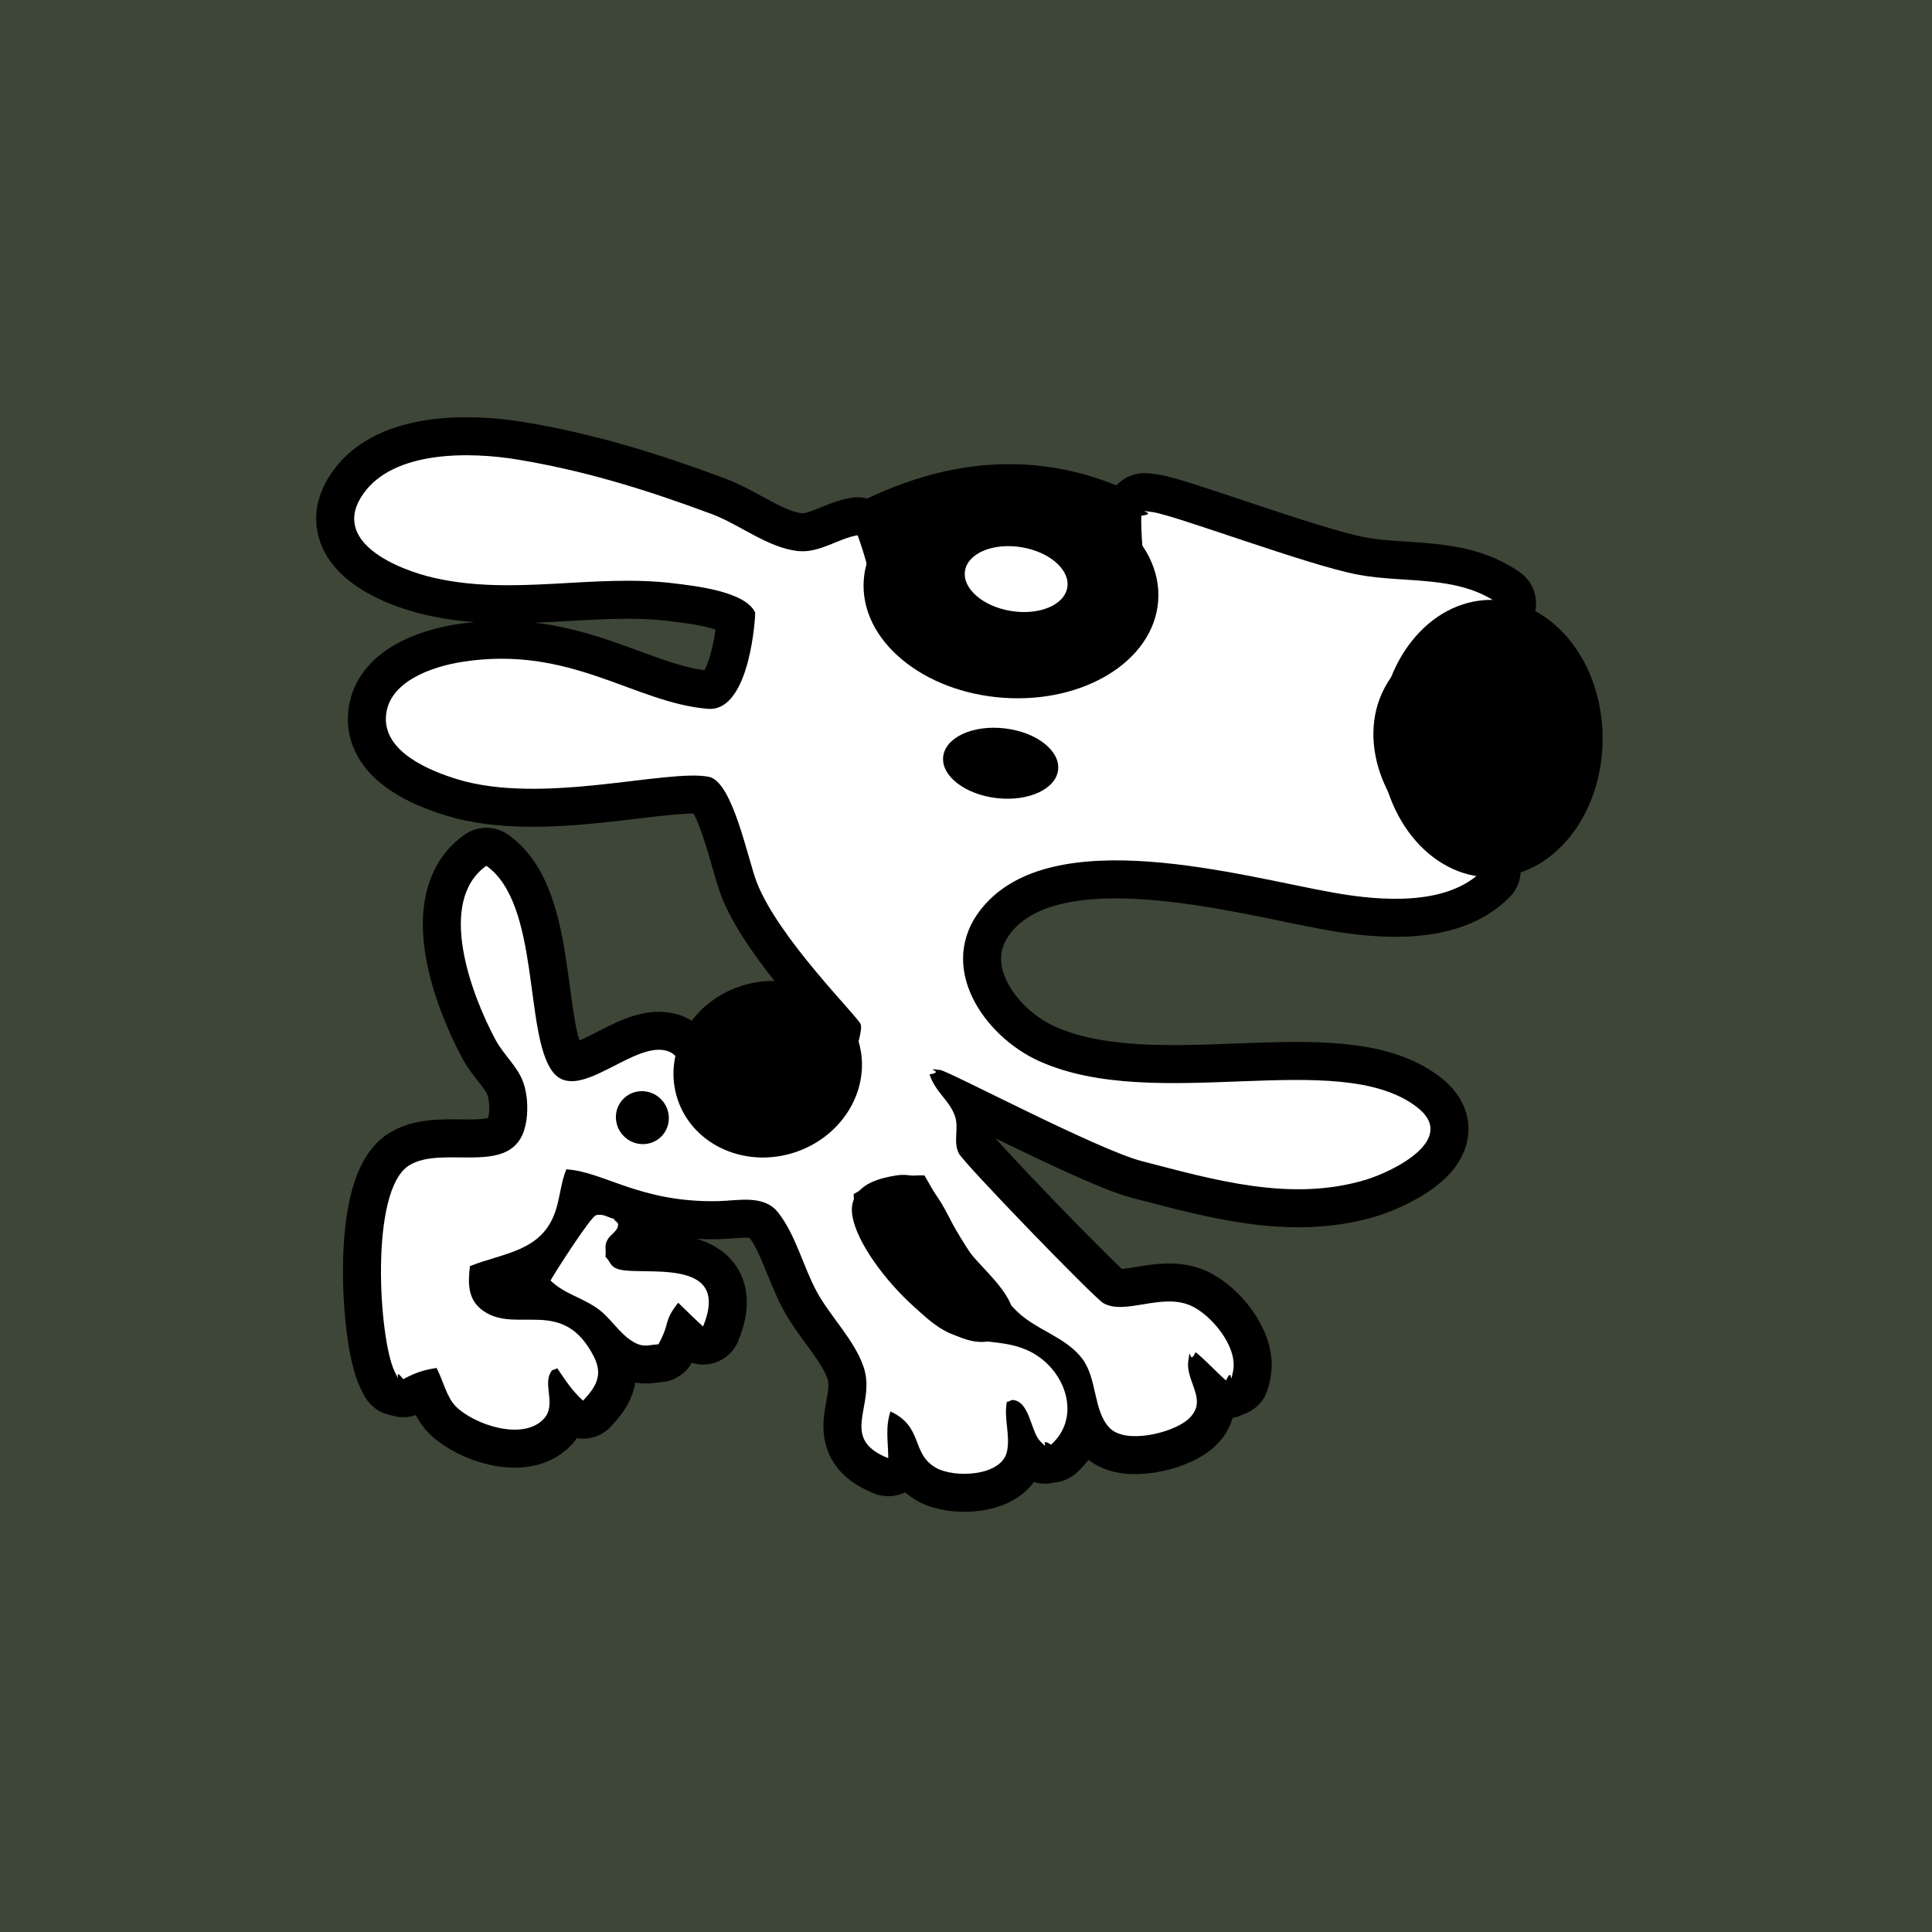
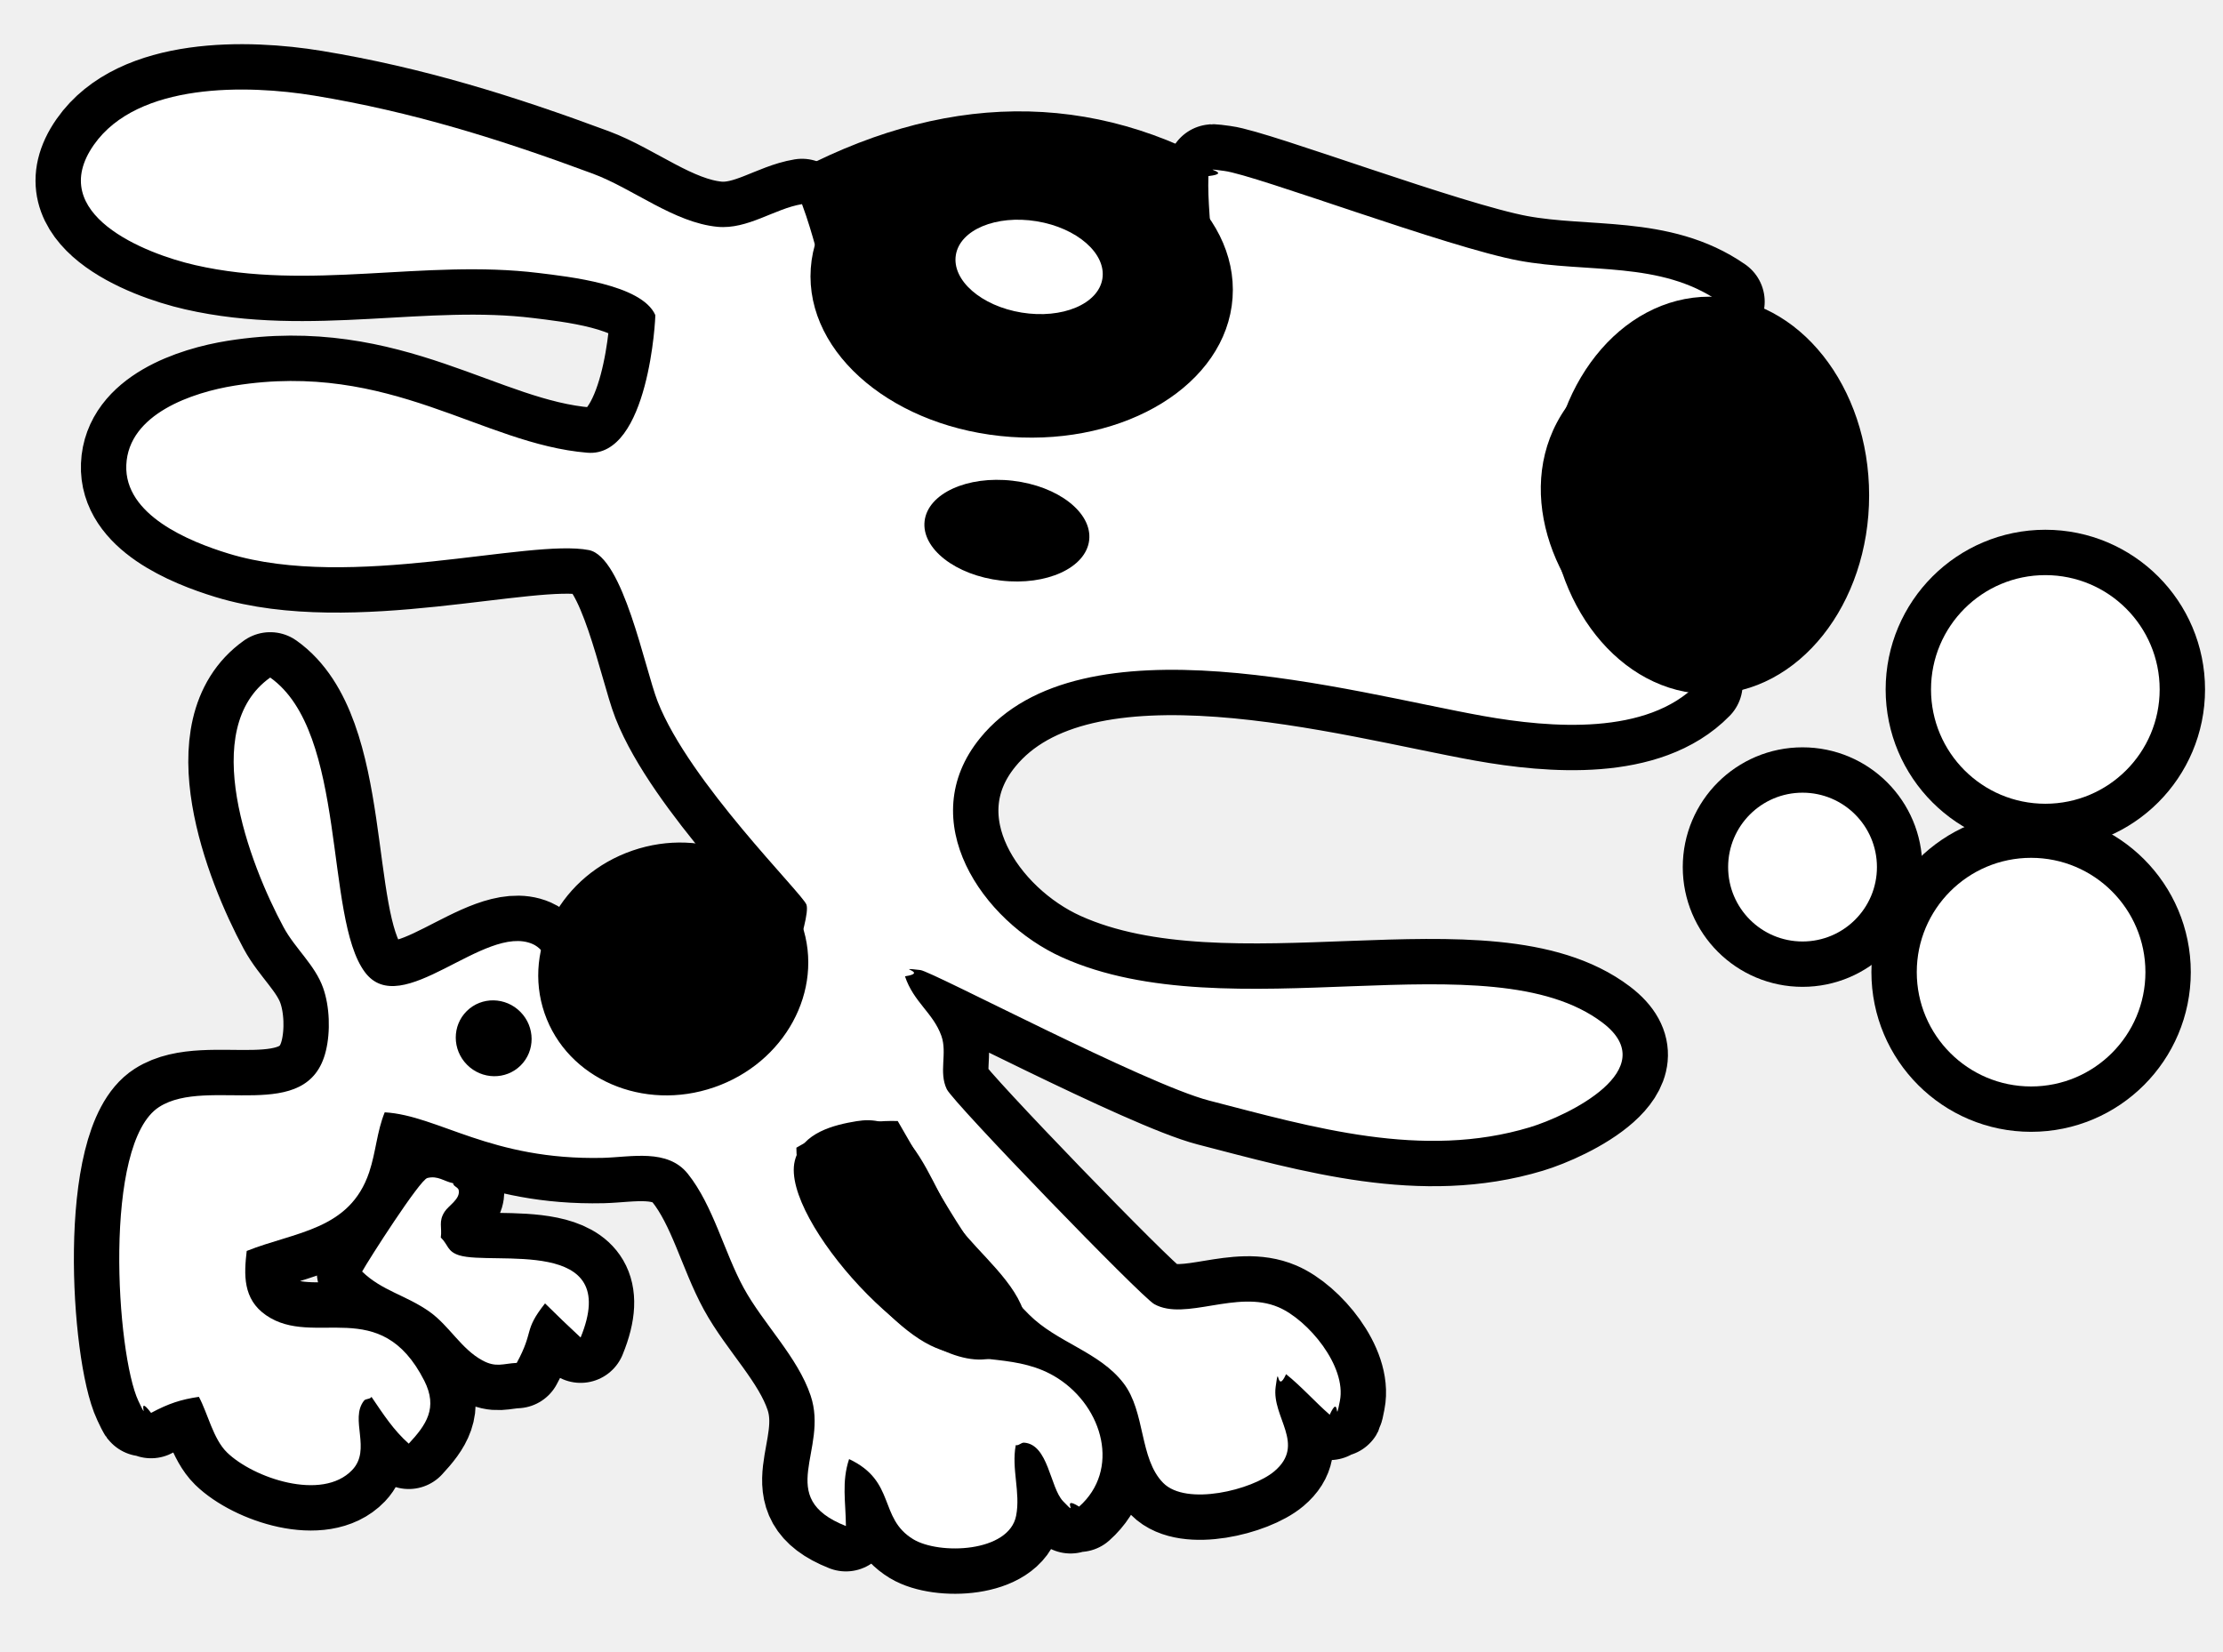
- <svg xmlns="http://www.w3.org/2000/svg" viewBox="-22 13 305 305" role="img" aria-labelledby="titulo">
-   <rect x="-22" y="13" width="305" height="305" fill="#3e4637" />
-   <g id="contorno" fill="#000" stroke="#000" stroke-width="12" stroke-linejoin="round">
+ <svg xmlns="http://www.w3.org/2000/svg" viewBox="25 75 245 182" role="img" aria-labelledby="titulo">
+   <g id="contorno" fill="#000" stroke="#000" stroke-width="10" stroke-linejoin="round">
    <path d="M113.39 97.5C115.96 104.42 115.41 108.44 121.38 114.11C130.67 122.96 150.81 124.12 157.13 111.08C159.73 105.72 157.99 99.98 158.18 94.41C161.18 94.06 156.58 93.39 159.93 93.84C163.45 94.3 184.58 102.28 192.42 103.73C199.92 105.12 208 103.73 214.49 108.25C209.87 112.05 203.18 113.57 198.84 118.38C191.53 126.45 195 138.4 202.62 144.95C205.4 147.35 209.01 148.56 212.06 150.4C206.52 156.08 195.97 155.25 188.49 153.92C173.82 151.3 144.14 142.68 133.02 156.35C125.62 165.44 133.26 176.56 142.06 180.52C160.5 188.83 189.21 178.29 201.63 187.73C208.4 192.88 197.75 198 193.6 199.25C181.76 202.82 169.69 199.26 158.24 196.3C151.29 194.5 127.73 182.07 126.44 181.92C123.25 181.55 127.52 182.18 124.74 182.61C125.69 185.46 127.84 186.63 128.75 189.17C129.43 191.1 128.43 193.16 129.35 195.06C130.09 196.57 150.73 217.91 152.21 218.74C155.63 220.65 161.29 217.11 165.9 219.08C169.16 220.47 173.43 225.58 172.67 229.41C172.08 232.43 172.71 228.39 171.55 230.93C169.99 229.58 168.45 227.83 166.74 226.46C165.66 228.85 165.99 224.89 165.59 227.87C165.14 231.22 168.97 234.19 165.44 237.17C162.99 239.23 155.74 241.02 153.2 238.45C150.55 235.77 151.26 230.62 148.82 227.45C146.16 223.98 141.48 222.98 138.39 219.87C131.98 213.42 128.4 206.18 123.94 198.56C120.03 198.44 116.12 199.51 112.77 201.5C112.68 208.09 121.8 220.96 128.14 223.56C132.61 225.4 137.27 224.17 141.56 226.9C146.61 230.13 148.47 237.03 143.93 241.06C141.73 239.68 144.11 242.51 142.15 240.45C140.72 238.94 140.55 234.19 137.86 234.01C137.55 233.99 137.25 234.38 136.95 234.28C136.45 236.89 137.49 239.49 136.99 242.06C136.2 246.13 128.5 246.39 125.64 244.65C121.8 242.31 123.79 238.27 118.58 235.82C117.74 238.34 118.21 240.53 118.23 243.2C110.26 240.05 116.38 234.87 114.34 228.82C112.91 224.56 109.11 220.89 106.96 216.95C104.81 213.01 103.61 207.89 100.81 204.38C98.57 201.57 94.55 202.54 91.43 202.62C79.06 202.9 73.31 197.94 67.4 197.6C66.53 199.74 66.44 201.94 65.69 204.2C63.54 210.61 57.5 210.76 52.19 212.88C51.89 215.46 51.74 218.19 54.33 219.97C59.64 223.63 66.9 217.62 71.76 227.18C73.29 230.2 71.96 232.06 70.05 234.12C68.38 232.64 67.28 230.93 65.94 228.96C65.81 229.24 65.31 229.14 65.12 229.38C63.5 231.43 65.98 234.77 63.81 237.03C60.5 240.5 52.91 237.91 50.01 235.08C48.49 233.59 47.9 230.78 46.92 228.96C44.95 229.25 43.59 229.69 41.65 230.73C39.88 228.39 41.61 232.28 40.26 229.43C37.83 224.3 36.3 201.01 42.54 197.01C47.91 193.57 58.94 199.07 60.92 190.81C61.43 188.7 61.34 185.93 60.61 183.88C59.73 181.38 57.51 179.53 56.26 177.21C52.44 170.13 46.84 155.32 54.78 149.68C63.31 155.72 60.73 176.1 65.2 182.13C69.23 187.59 78.4 176.73 83.7 179.05C86.45 180.26 86.78 186.33 88.35 188.77C93.54 196.79 105.24 196.11 109.77 187.85C110.76 186.04 114.43 176.22 113.88 174.71C113.42 173.46 100.97 161.23 97.48 152.32C96.05 148.66 93.68 136.37 89.9 135.63C83.28 134.34 63.66 140.14 50.2 136.02C45.82 134.68 38.69 131.76 38.92 126.26C39.15 120.6 46.25 118.24 50.88 117.5C68.06 114.76 78.06 123.94 89.74 124.9C96.52 125.45 97.27 109.83 97.22 109.72C95.71 106.33 87.59 105.49 84.37 105.09C71.74 103.54 59.12 107.11 46.51 104.22C40.94 102.95 30.01 98.59 35.34 90.97C40.18 84.05 52.28 84.33 59.64 85.54C70.4 87.31 80.09 90.34 90.33 94.14C94.79 95.8 99.28 99.54 104.08 100C107.41 100.31 110.38 97.99 113.39 97.5Z" />
    <path d="M74.95 205.42C74.91 205.73 75.48 205.85 75.55 206.16C75.77 207.15 74.43 207.87 74 208.56C73.3 209.64 73.74 210.29 73.58 211.4C74.42 212.21 74.27 212.94 75.61 213.36C79.33 214.52 93.6 211.18 88.99 222.42C87.79 221.31 86.29 219.87 85.07 218.66C82.65 221.72 83.91 221.62 81.95 225.22C80.44 225.29 79.68 225.77 78.16 224.94C75.83 223.68 74.5 221.11 72.34 219.58C69.77 217.76 67.1 217.28 64.91 215.15C65.61 213.88 71.26 205.05 72.1 204.84C73.26 204.55 73.93 205.21 74.95 205.42Z" />
+     <circle cx="250.42" cy="150.99" r="12.6" />
+     <circle cx="223.66" cy="170.57" r="8.2" />
+     <circle cx="248.85" cy="182.15" r="12.6" />
  </g>
  <g id="banda">
-     <path d="M114.2 98.8Q137.6 86 158.2 98.3" fill="none" stroke="#000" stroke-width="12" stroke-linecap="round" />
+     <path d="M114.2 98.8Q137.6 86 158.2 98.3" fill="none" stroke="#000" stroke-width="10" stroke-linecap="round" />
  </g>
  <g id="relleno">
    <path d="M113.39 97.5C115.96 104.42 115.41 108.44 121.38 114.11C130.67 122.96 150.81 124.12 157.13 111.08C159.73 105.72 157.99 99.98 158.18 94.41C161.18 94.06 156.58 93.39 159.93 93.84C163.45 94.3 184.58 102.28 192.42 103.73C199.92 105.12 208 103.73 214.49 108.25C209.87 112.05 203.18 113.57 198.84 118.38C191.53 126.45 195 138.4 202.62 144.95C205.4 147.35 209.01 148.56 212.06 150.4C206.52 156.08 195.97 155.25 188.49 153.92C173.82 151.3 144.14 142.68 133.02 156.35C125.62 165.44 133.26 176.56 142.06 180.52C160.5 188.83 189.21 178.29 201.63 187.73C208.4 192.88 197.75 198 193.6 199.25C181.76 202.82 169.69 199.26 158.24 196.3C151.29 194.5 127.73 182.07 126.44 181.92C123.25 181.55 127.52 182.18 124.74 182.61C125.69 185.46 127.84 186.63 128.75 189.17C129.43 191.1 128.43 193.16 129.35 195.06C130.09 196.57 150.73 217.91 152.21 218.74C155.63 220.65 161.29 217.11 165.9 219.08C169.16 220.47 173.43 225.58 172.67 229.41C172.08 232.43 172.71 228.39 171.55 230.93C169.99 229.58 168.45 227.83 166.74 226.46C165.66 228.85 165.99 224.89 165.59 227.87C165.14 231.22 168.97 234.19 165.44 237.17C162.99 239.23 155.74 241.02 153.2 238.45C150.55 235.77 151.26 230.62 148.82 227.45C146.16 223.98 141.48 222.98 138.39 219.87C131.98 213.42 128.4 206.18 123.94 198.56C120.03 198.44 116.12 199.51 112.77 201.5C112.68 208.09 121.8 220.96 128.14 223.56C132.61 225.4 137.27 224.17 141.56 226.9C146.61 230.13 148.47 237.03 143.93 241.06C141.73 239.68 144.11 242.51 142.15 240.45C140.72 238.94 140.55 234.19 137.86 234.01C137.55 233.99 137.25 234.38 136.95 234.28C136.45 236.89 137.49 239.49 136.99 242.06C136.2 246.13 128.5 246.39 125.64 244.65C121.8 242.31 123.79 238.27 118.58 235.82C117.74 238.34 118.21 240.53 118.23 243.2C110.26 240.05 116.38 234.87 114.34 228.82C112.91 224.56 109.11 220.89 106.96 216.95C104.81 213.01 103.61 207.89 100.81 204.38C98.57 201.57 94.55 202.54 91.43 202.62C79.06 202.9 73.31 197.94 67.4 197.6C66.53 199.74 66.44 201.94 65.69 204.2C63.54 210.61 57.5 210.76 52.19 212.88C51.89 215.46 51.74 218.19 54.33 219.97C59.64 223.63 66.9 217.62 71.76 227.18C73.29 230.2 71.96 232.06 70.05 234.12C68.38 232.64 67.28 230.93 65.94 228.96C65.81 229.24 65.31 229.14 65.12 229.38C63.5 231.43 65.98 234.77 63.81 237.03C60.5 240.5 52.91 237.91 50.01 235.08C48.49 233.59 47.9 230.78 46.92 228.96C44.95 229.25 43.59 229.69 41.65 230.73C39.88 228.39 41.61 232.28 40.26 229.43C37.83 224.3 36.3 201.01 42.54 197.01C47.91 193.57 58.94 199.07 60.92 190.81C61.43 188.7 61.34 185.93 60.61 183.88C59.73 181.38 57.51 179.53 56.26 177.21C52.44 170.13 46.84 155.32 54.78 149.68C63.31 155.72 60.73 176.1 65.2 182.13C69.23 187.59 78.4 176.73 83.7 179.05C86.45 180.26 86.78 186.33 88.35 188.77C93.54 196.79 105.24 196.11 109.77 187.85C110.76 186.04 114.43 176.22 113.88 174.71C113.42 173.46 100.97 161.23 97.48 152.32C96.05 148.66 93.68 136.37 89.9 135.63C83.28 134.34 63.66 140.14 50.2 136.02C45.82 134.68 38.69 131.76 38.92 126.26C39.15 120.6 46.25 118.24 50.88 117.5C68.06 114.76 78.06 123.94 89.74 124.9C96.52 125.45 97.27 109.83 97.22 109.72C95.71 106.33 87.59 105.49 84.37 105.09C71.74 103.54 59.12 107.11 46.51 104.22C40.94 102.95 30.01 98.59 35.34 90.97C40.18 84.05 52.28 84.33 59.64 85.54C70.4 87.31 80.09 90.34 90.33 94.14C94.79 95.8 99.28 99.54 104.08 100C107.41 100.31 110.38 97.99 113.39 97.5Z" fill="#fff" />
    <path d="M74.95 205.42C74.91 205.73 75.48 205.85 75.55 206.16C75.77 207.15 74.43 207.87 74 208.56C73.3 209.64 73.74 210.29 73.58 211.4C74.42 212.21 74.27 212.94 75.61 213.36C79.33 214.52 93.6 211.18 88.99 222.42C87.79 221.31 86.29 219.87 85.07 218.66C82.65 221.72 83.91 221.62 81.95 225.22C80.44 225.29 79.68 225.77 78.16 224.94C75.83 223.68 74.5 221.11 72.34 219.58C69.77 217.76 67.1 217.28 64.91 215.15C65.61 213.88 71.26 205.05 72.1 204.84C73.26 204.55 73.93 205.21 74.95 205.42Z" fill="#fff" />
    <ellipse cx="137.6" cy="106.2" rx="22.3" ry="16" transform="rotate(4 137.6 106.2)" fill="#000" stroke="#000" stroke-width="2" />
    <ellipse cx="213.4" cy="129.6" rx="16.6" ry="20.9" transform="rotate(0 213.4 129.6)" fill="#000" stroke="#000" stroke-width="2" />
    <ellipse cx="99.2" cy="181.8" rx="14" ry="12.8" transform="rotate(-19 99.2 181.8)" fill="#000" stroke="#000" stroke-width="2" />
    <path d="M119.49 199.07C121.22 198.78 122.82 199.11 124.08 200.4C126.86 203.25 128.03 207.45 130.38 210.62C132.44 213.39 136.75 216.8 137.48 220.25C137.96 222.49 135.91 223.88 133.97 224.26C126.26 225.73 111.64 208.97 113.08 203.07C113.76 200.29 117.04 199.47 119.49 199.07Z" fill="#000" stroke="#000" stroke-width="1" stroke-linejoin="round" />
    <ellipse cx="135.97" cy="133.49" rx="9.13" ry="5.54" transform="rotate(6.63 135.97 133.49)" fill="#000" />
    <ellipse cx="79.41" cy="189.44" rx="4.22" ry="4.14" transform="rotate(45.38 79.41 189.44)" fill="#000" />
    <ellipse cx="138.42" cy="104.42" rx="8.18" ry="5.1" transform="rotate(9.24 138.42 104.42)" fill="#fff" />
+     <circle cx="250.42" cy="150.99" r="12.6" fill="#fff" />
+     <circle cx="223.66" cy="170.57" r="8.2" fill="#fff" />
+     <circle cx="248.85" cy="182.15" r="12.6" fill="#fff" />
  </g>
</svg>
